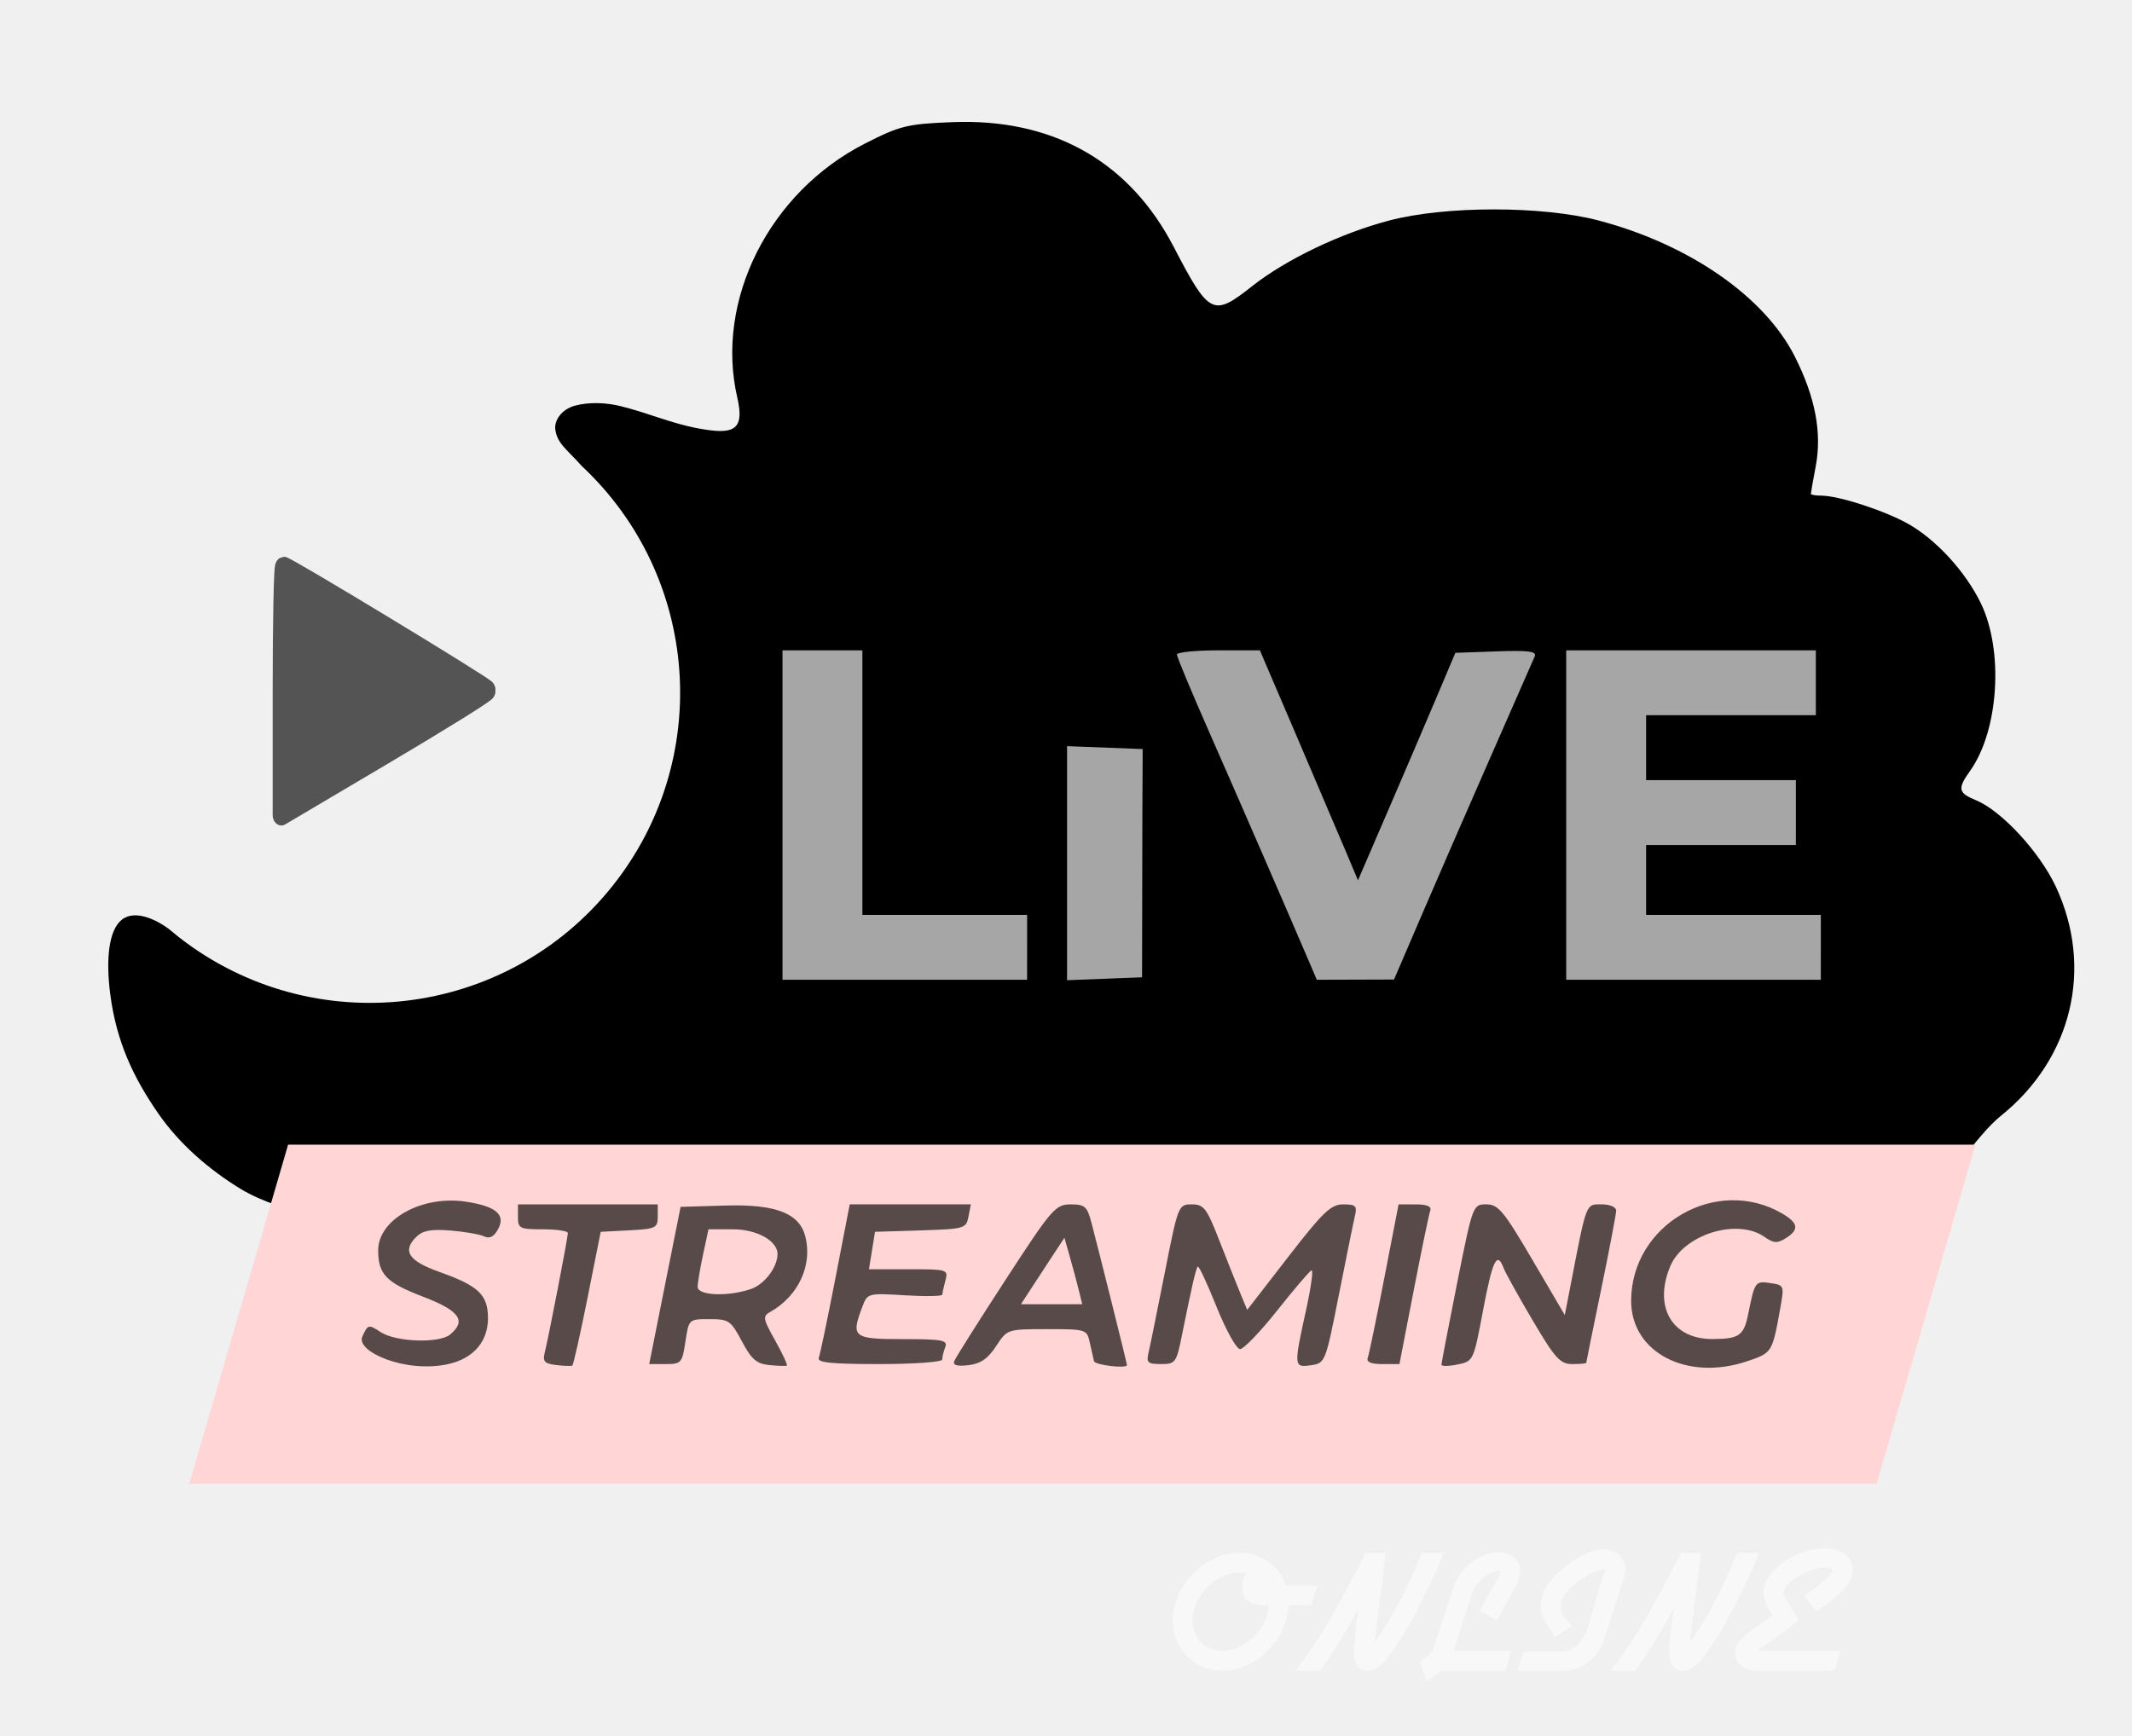
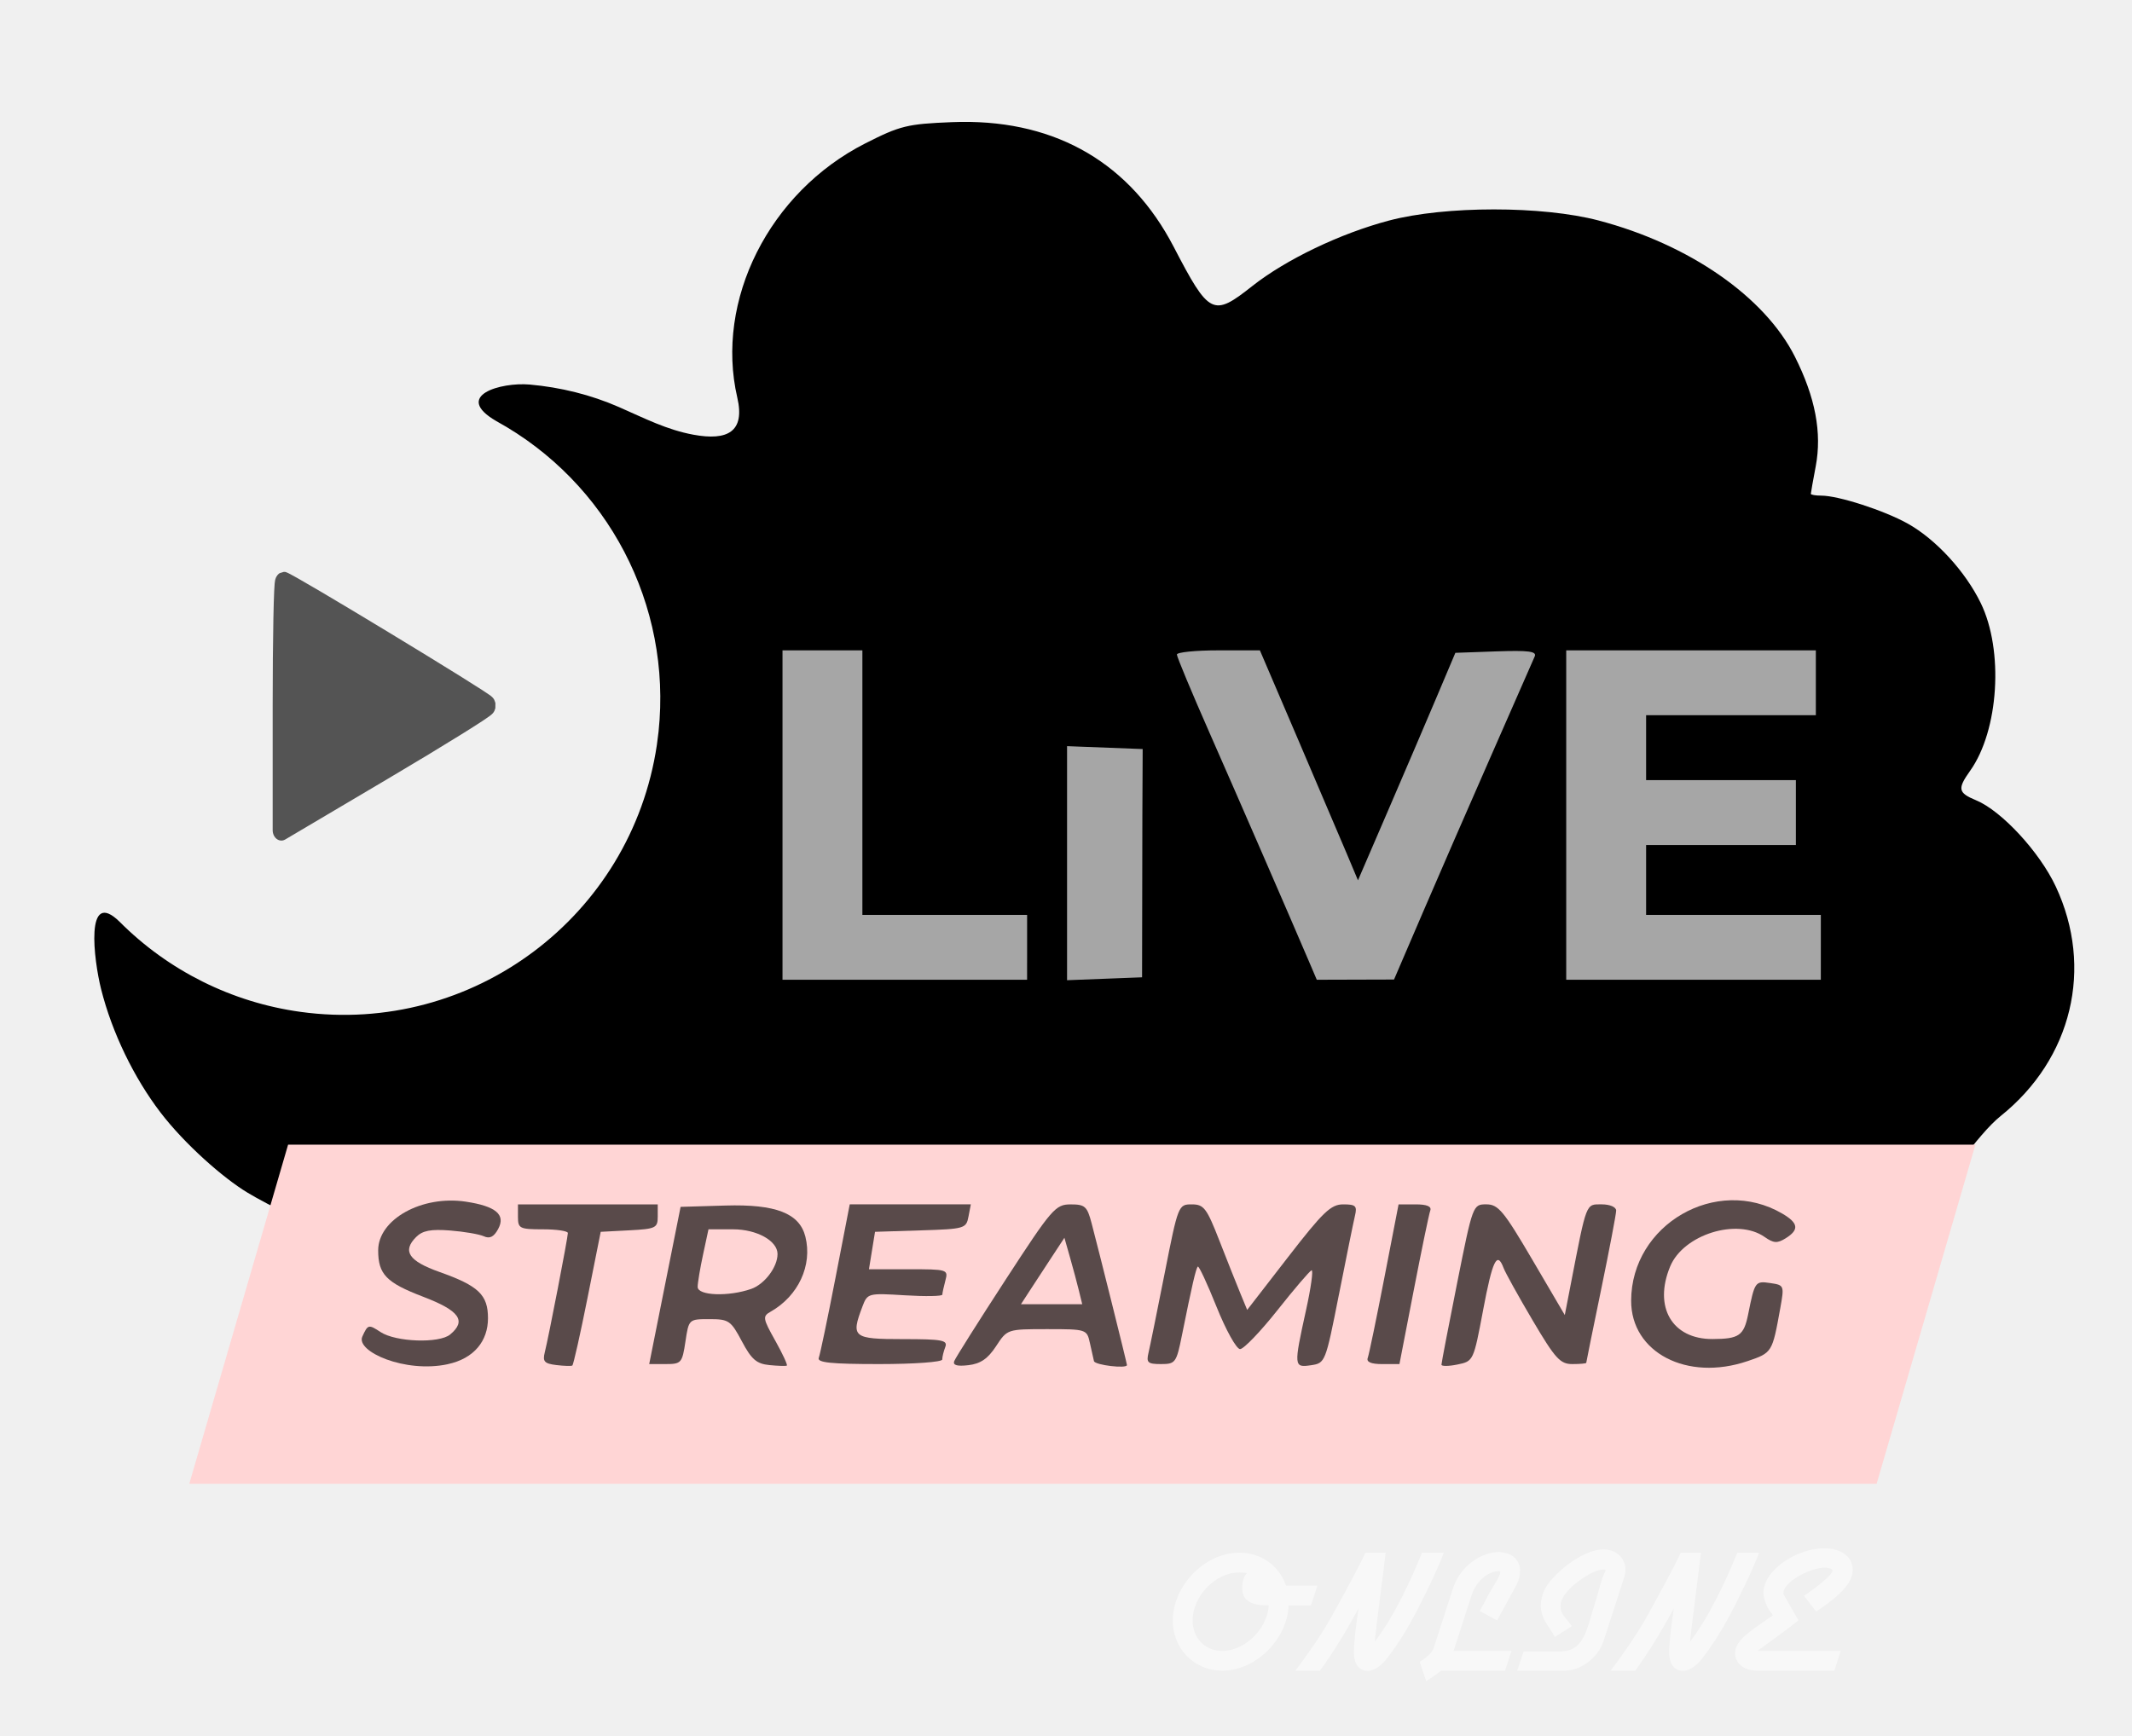
<svg xmlns="http://www.w3.org/2000/svg" width="113mm" height="92mm" viewBox="0 0 113 92" version="1.1" id="svg8">
  <defs id="defs2">
    <rect x="13.87" y="89.639" width="117.378" height="21.318" id="rect1138" />
    <rect x="25.258" y="-21.708" width="59.254" height="13.926" id="rect843" />
    <rect x="3.627" y="4.836" width="83.126" height="15.114" id="rect844" />
    <rect x="-11.374" y="-19.905" width="70.831" height="18.742" id="rect19" />
    <rect x="1.59" y="6.68" width="75.229" height="25.606" id="rect17" />
    <rect x="27.038" y="-42.624" width="99.881" height="34.672" id="rect850" />
    <rect x="3.599" y="7.423" width="94.243" height="34.413" id="rect835" />
  </defs>
  <g id="layer6">
-     <path id="path861" style="display:inline;fill:#000000;stroke:none;stroke-width:3.78;stroke-opacity:1" d="m 192.588,24.424 c -0.62,0.007 -1.245,0.024 -1.875,0.049 -8.971,0.36 -10.388,0.708 -17.389,4.262 -19.221,9.756 -30.143,31.467 -25.625,50.939 1.583,6.821 -1.027,7.418 -7.904,6.143 -5.295,-0.982 -9.942,-3.068 -15.432,-4.435 -2.958,-0.736 -6.369,-0.854 -9.144,-0.118 -2.775,0.736 -4.211,3.012 -3.98,4.788 0.369,2.828 2.394,4.037 5.327,7.343 23.676,22.165 26.331,58.807 6.1,84.154 -21.255,26.628 -59.984,31.184 -86.838,10.215 l -2.061,-1.682 c -2.234,-1.667 -6.607,-3.94 -9.316,-1.849 -2.71,2.091 -3.248,8.017 -2.381,14.837 1.237,9.731 4.709,16.89 9.6,23.973 4.232,6.129 10.107,11.22 16.455,15.117 4.398,2.7 10.515,4.457 14.5,5.428 103.492,25.2 313.672,10.212 319.533,2.91 7.739,-9.641 13.999,-19.193 18.637,-22.912 14.287,-11.459 18.652,-29.66 11.023,-45.961 -3.239,-6.922 -10.853,-15.165 -15.963,-17.281 -3.615,-1.497 -3.776,-2.287 -1.197,-5.908 5.754,-8.081 6.765,-24.129 2.119,-33.633 -3.107,-6.356 -8.986,-12.749 -14.621,-15.898 -4.715,-2.635 -13.879,-5.602 -17.307,-5.602 -1.153,0 -2.096,-0.163 -2.096,-0.363 0,-0.2 0.439,-2.675 0.975,-5.5 1.276,-6.726 -0.077,-13.85 -4.174,-21.982 -6.051,-12.012 -21.152,-22.492 -39.301,-27.275 -11.27,-2.97 -30.747,-2.967 -42,0.006 -9.745,2.575 -20.675,7.814 -27.416,13.143 -7.847,6.203 -8.596,5.826 -15.727,-7.889 -8.641,-16.62 -23.299,-25.231 -42.523,-25.018 z" transform="scale(0.2645833)" />
+     <path id="path861" style="display:inline;fill:#000000;stroke:none;stroke-width:3.78;stroke-opacity:1" d="m 192.588,24.424 c -0.62,0.007 -1.245,0.024 -1.875,0.049 -8.971,0.36 -10.388,0.708 -17.389,4.262 -19.221,9.756 -30.143,31.467 -25.625,50.939 1.583,6.821 -1.938,8.693 -8.815,7.418 -5.295,-0.982 -9.649,-3.229 -14.885,-5.529 -5.632,-2.474 -11.755,-3.974 -17.892,-4.516 -5.716,-0.505 -15.51,2.213 -6.671,7.33 22.36,12.303 35.164,36.813 32.49,62.193 l -0.342,2.693 c -5.118,34.373 -36.951,58.221 -71.377,53.473 -13.731,-1.894 -26.464,-8.236 -36.248,-18.055 -7.017,-6.887 -5.155,7.716 -3.711,13.478 2.212,8.824 6.653,17.86 11.877,24.701 4.876,6.387 12.618,13.178 17.417,16.072 4.419,2.665 13.349,7.034 17.334,8.004 103.492,25.2 309.421,6.862 315.282,-0.439 7.739,-9.641 13.999,-19.193 18.637,-22.912 14.287,-11.459 18.652,-29.66 11.023,-45.961 -3.239,-6.922 -10.853,-15.165 -15.963,-17.281 -3.615,-1.497 -3.776,-2.287 -1.197,-5.908 5.754,-8.081 6.765,-24.129 2.119,-33.633 -3.107,-6.356 -8.986,-12.749 -14.621,-15.898 -4.715,-2.635 -13.879,-5.602 -17.307,-5.602 -1.153,0 -2.096,-0.163 -2.096,-0.363 0,-0.2 0.439,-2.675 0.975,-5.5 1.276,-6.726 -0.077,-13.85 -4.174,-21.982 -6.051,-12.012 -21.152,-22.492 -39.301,-27.275 -11.27,-2.97 -30.747,-2.967 -42,0.006 -9.745,2.575 -20.675,7.814 -27.416,13.143 -7.847,6.203 -8.596,5.826 -15.727,-7.889 -8.641,-16.62 -23.299,-25.231 -42.523,-25.018 z" transform="scale(0.2645833)" />
  </g>
  <g id="layer5" style="display:inline">
    <path id="rect955" style="display:inline;fill:#ffd5d5;fill-opacity:1;stroke:none;stroke-width:0.3;stroke-linecap:square;stroke-dashoffset:10.809;stroke-opacity:1" d="M 15.27,60.678 H 104.701 L 99.464,78.658 H 10.032 Z" />
  </g>
  <g id="layer4" style="display:inline" />
  <g id="layer2" style="display:none">
    <path style="fill:#ffff00;stroke:none;stroke-width:0.265" d="m 16.968,51.486 c -2.91,-0.281 -5.936,-1.658 -8.449,-3.845 -1.541,-1.341 -2.592,-2.734 -3.566,-4.727 -1.732,-3.543 -2.34,-9.003 -0.172,-13.573 1.057,-2.228 2.781,-4.342 4.751,-5.827 1.725,-1.3 4.67,-2.588 6.744,-2.949 1.223,-0.213 4.445,-0.136 5.819,0.139 1.909,0.382 3.496,1.042 5.194,2.16 6.063,3.99 8.596,11.129 6.366,17.939 -1.345,4.104 -4.256,7.416 -8.165,9.288 -1.768,0.847 -3.195,1.219 -5.357,1.399 -1.302,0.108 -2.014,0.107 -3.165,-0.004 z" id="path888" />
  </g>
  <g id="layer7" style="opacity:0.65">
    <path style="display:inline;fill:#000000;stroke:none;stroke-width:1;stroke-opacity:1" d="m 41.089,71.068 c -0.662,-1.183 -0.679,-1.289 -0.244,-1.535 1.471,-0.835 2.223,-2.458 1.842,-3.975 -0.312,-1.242 -1.568,-1.731 -4.244,-1.651 l -2.37,0.07 -0.832,4.167 -0.832,4.167 h 0.871 c 0.829,0 0.879,-0.057 1.049,-1.191 0.179,-1.191 0.179,-1.191 1.273,-1.191 1.026,0 1.134,0.074 1.719,1.176 0.509,0.96 0.777,1.191 1.455,1.259 0.457,0.046 0.874,0.058 0.927,0.028 0.053,-0.03 -0.223,-0.626 -0.614,-1.325 z" id="path1085" />
    <path style="display:inline;fill:#000000;stroke:none;stroke-width:1;stroke-opacity:1" d="m 52.793,71.363 c 0.593,-0.904 0.593,-0.904 2.702,-0.904 2.086,0 2.111,0.008 2.27,0.728 0.088,0.4 0.186,0.835 0.217,0.967 0.05,0.212 1.749,0.414 1.749,0.208 -2.1e-5,-0.088 -1.446,-5.886 -1.876,-7.525 -0.233,-0.887 -0.351,-0.992 -1.11,-0.991 -0.804,0.002 -0.99,0.217 -3.449,3.997 -1.429,2.198 -2.654,4.138 -2.72,4.312 -0.083,0.217 0.152,0.284 0.752,0.214 0.642,-0.075 1.03,-0.341 1.466,-1.006 z" id="path1089" />
  </g>
  <g id="layer3" style="display:inline;opacity:0.65">
-     <path id="path1111" style="fill:#000000;stroke:none;stroke-width:1.411;stroke-opacity:1" d="m 18.701,28.682 c -8.53e-4,-10e-7 -0.343,0.087 -0.344,0.088 -4.25e-4,2.32e-4 -0.081,0.051 -0.111,0.076 -0.03,0.025 -0.054,0.048 -0.074,0.07 -0.082,0.089 -0.108,0.149 -0.129,0.193 -0.041,0.089 -0.048,0.13 -0.057,0.17 -0.018,0.08 -0.025,0.137 -0.033,0.207 -0.016,0.14 -0.027,0.315 -0.039,0.537 -0.024,0.444 -0.047,1.069 -0.064,1.84 -0.036,1.542 -0.059,3.662 -0.059,5.994 v 8.465 a 0.712,0.712 0 0 0 1.027,0.639 l 8.445,-4.164 c 2.326,-1.147 4.436,-2.211 5.965,-3.004 0.764,-0.396 1.382,-0.723 1.816,-0.963 0.217,-0.12 0.387,-0.217 0.516,-0.297 0.065,-0.04 0.117,-0.074 0.178,-0.119 0.03,-0.023 0.06,-0.043 0.115,-0.1 0.027,-0.028 0.063,-0.064 0.111,-0.146 0.024,-0.041 0.074,-0.181 0.074,-0.182 2.71e-4,-0.001 0.004,-0.345 0.004,-0.346 -1.84e-4,-7.73e-4 -0.071,-0.187 -0.102,-0.232 -0.03,-0.045 -0.055,-0.073 -0.074,-0.094 -0.039,-0.042 -0.062,-0.06 -0.082,-0.076 -0.04,-0.033 -0.065,-0.051 -0.092,-0.068 -0.054,-0.036 -0.109,-0.068 -0.176,-0.107 -0.134,-0.078 -0.315,-0.179 -0.543,-0.303 -0.457,-0.247 -1.099,-0.584 -1.869,-0.984 -1.54,-0.8 -3.588,-1.845 -5.646,-2.885 -2.058,-1.04 -4.126,-2.075 -5.703,-2.85 -0.789,-0.387 -1.455,-0.709 -1.939,-0.938 -0.242,-0.114 -0.438,-0.204 -0.588,-0.27 -0.075,-0.033 -0.136,-0.059 -0.195,-0.082 -0.03,-0.011 -0.059,-0.021 -0.098,-0.033 -0.039,-0.012 -0.053,-0.037 -0.234,-0.037 z" transform="matrix(0.6468507,0,0,0.7760841,2.94391,7.257019)" />
+     <path id="path1111" style="fill:#000000;stroke:none;stroke-width:1.411;stroke-opacity:1" d="m 18.701,28.682 c -8.53e-4,-10e-7 -0.343,0.087 -0.344,0.088 -4.25e-4,2.32e-4 -0.081,0.051 -0.111,0.076 -0.03,0.025 -0.054,0.048 -0.074,0.07 -0.082,0.089 -0.108,0.149 -0.129,0.193 -0.041,0.089 -0.048,0.13 -0.057,0.17 -0.018,0.08 -0.025,0.137 -0.033,0.207 -0.016,0.14 -0.027,0.315 -0.039,0.537 -0.024,0.444 -0.047,1.069 -0.064,1.84 -0.036,1.542 -0.059,3.662 -0.059,5.994 v 8.465 a 0.712,0.712 0 0 0 1.027,0.639 l 8.445,-4.164 c 2.326,-1.147 4.436,-2.211 5.965,-3.004 0.764,-0.396 1.382,-0.723 1.816,-0.963 0.217,-0.12 0.387,-0.217 0.516,-0.297 0.065,-0.04 0.117,-0.074 0.178,-0.119 0.03,-0.023 0.06,-0.043 0.115,-0.1 0.027,-0.028 0.063,-0.064 0.111,-0.146 0.024,-0.041 0.074,-0.181 0.074,-0.182 2.71e-4,-0.001 0.004,-0.345 0.004,-0.346 -1.84e-4,-7.73e-4 -0.071,-0.187 -0.102,-0.232 -0.03,-0.045 -0.055,-0.073 -0.074,-0.094 -0.039,-0.042 -0.062,-0.06 -0.082,-0.076 -0.04,-0.033 -0.065,-0.051 -0.092,-0.068 -0.054,-0.036 -0.109,-0.068 -0.176,-0.107 -0.134,-0.078 -0.315,-0.179 -0.543,-0.303 -0.457,-0.247 -1.099,-0.584 -1.869,-0.984 -1.54,-0.8 -3.588,-1.845 -5.646,-2.885 -2.058,-1.04 -4.126,-2.075 -5.703,-2.85 -0.789,-0.387 -1.455,-0.709 -1.939,-0.938 -0.242,-0.114 -0.438,-0.204 -0.588,-0.27 -0.075,-0.033 -0.136,-0.059 -0.195,-0.082 -0.03,-0.011 -0.059,-0.021 -0.098,-0.033 -0.039,-0.012 -0.053,-0.037 -0.234,-0.037 z" transform="matrix(0.6468507,0,0,0.7760841,2.94391,8.057019)" />
    <path style="fill:#ffffff;stroke:none;stroke-width:1;stroke-opacity:1" d="M 96.508,50.218 V 48.499 H 91.878 87.247 V 46.647 44.795 h 3.969 3.969 v -1.72 -1.72 h -3.969 -3.969 V 39.635 37.915 h 4.498 4.498 v -1.72 -1.72 h -6.615 -6.615 v 8.731 8.731 h 6.747 6.747 z" id="path1109" />
    <path style="fill:#ffffff;stroke:none;stroke-width:1;stroke-opacity:1" d="m 75.389,48.427 c 0.827,-1.925 2.472,-5.703 3.656,-8.395 1.184,-2.692 2.219,-5.049 2.299,-5.237 0.115,-0.267 -0.33,-0.325 -2.03,-0.265 l -2.177,0.077 -1.007,2.381 c -0.554,1.31 -1.716,4.023 -2.581,6.029 L 71.975,46.666 71.387,45.267 c -0.323,-0.769 -1.493,-3.512 -2.599,-6.095 l -2.011,-4.696 h -2.2 c -1.21,0 -2.2,0.1 -2.2,0.222 0,0.122 0.782,1.998 1.738,4.167 1.522,3.455 4.22,9.659 5.31,12.213 l 0.367,0.86 2.047,-0.006 2.047,-0.006 1.504,-3.5 z" id="path1107" />
    <path style="fill:#ffffff;stroke:none;stroke-width:1;stroke-opacity:1" d="m 60.548,43.207 0.016,-3.499 -2.004,-0.077 -2.004,-0.077 0,3.654 v 8.754 l 1.988,-0.077 1.988,-0.077 0.016,-8.599 z" id="path1105" />
    <path style="fill:#ffffff;stroke:none;stroke-width:1;stroke-opacity:1" d="M 54.439,50.218 V 48.499 H 50.073 45.708 v -7.011 -7.011 h -2.117 -2.117 v 8.731 8.731 h 6.482 6.482 z" id="path1103" />
    <path style="fill:#000000;stroke:none;stroke-width:1;stroke-opacity:1" d="m 74.929,68.409 c 0.416,-2.146 0.81,-4.051 0.877,-4.233 0.082,-0.223 -0.171,-0.331 -0.779,-0.331 h -0.9 l -0.756,3.903 c -0.416,2.146 -0.81,4.051 -0.877,4.233 -0.082,0.223 0.171,0.331 0.779,0.331 h 0.9 z" id="path1101" />
    <path style="fill:#000000;stroke:none;stroke-width:1;stroke-opacity:1" d="m 49.941,72.068 c 0,-0.134 0.072,-0.431 0.161,-0.661 0.139,-0.363 -0.16,-0.419 -2.249,-0.419 -2.648,0 -2.763,-0.094 -2.14,-1.734 0.266,-0.7 0.299,-0.708 2.249,-0.589 1.088,0.067 1.981,0.051 1.983,-0.035 0.002,-0.086 0.075,-0.424 0.163,-0.751 0.156,-0.581 0.108,-0.595 -1.946,-0.595 H 46.056 l 0.161,-0.992 0.161,-0.992 2.414,-0.076 c 2.33,-0.073 2.419,-0.098 2.539,-0.728 l 0.125,-0.652 h -3.209 -3.209 l -0.757,3.903 c -0.416,2.146 -0.814,4.051 -0.884,4.233 -0.097,0.254 0.649,0.331 3.209,0.331 1.849,0 3.336,-0.108 3.336,-0.243 z" id="path1099" />
    <path style="fill:#000000;stroke:none;stroke-width:1;stroke-opacity:1" d="M 92.626,72.154 C 93.93,71.709 93.934,71.702 94.356,69.359 c 0.219,-1.215 0.212,-1.234 -0.53,-1.343 -0.797,-0.117 -0.822,-0.081 -1.169,1.649 -0.228,1.138 -0.48,1.314 -1.89,1.319 -2.144,0.008 -3.138,-1.697 -2.245,-3.848 0.704,-1.695 3.549,-2.584 5.006,-1.563 0.478,0.335 0.672,0.347 1.117,0.069 0.729,-0.455 0.678,-0.808 -0.189,-1.313 -3.481,-2.028 -7.994,0.578 -8.002,4.622 -0.005,2.751 2.967,4.294 6.17,3.203 z" id="path1097" />
    <path style="fill:#000000;stroke:none;stroke-width:1;stroke-opacity:1" d="m 78.606,69.458 c 0.501,-2.66 0.741,-3.156 1.087,-2.24 0.096,0.255 0.79,1.505 1.541,2.778 1.197,2.028 1.458,2.315 2.103,2.315 0.405,0 0.736,-0.03 0.737,-0.066 5.29e-4,-0.036 0.357,-1.793 0.793,-3.903 0.435,-2.11 0.792,-3.985 0.793,-4.167 5.29e-4,-0.189 -0.329,-0.331 -0.771,-0.331 -0.843,0 -0.785,-0.15 -1.627,4.191 l -0.325,1.677 -1.721,-2.934 c -1.518,-2.587 -1.806,-2.934 -2.437,-2.934 -0.712,0 -0.719,0.02 -1.547,4.167 -0.458,2.292 -0.832,4.241 -0.832,4.332 1e-4,0.091 0.382,0.087 0.849,-0.009 0.844,-0.173 0.851,-0.188 1.358,-2.877 z" id="path1095" />
    <path style="fill:#000000;stroke:none;stroke-width:1;stroke-opacity:1" d="m 70.962,68.648 c 0.392,-1.987 0.777,-3.881 0.855,-4.208 0.122,-0.512 0.036,-0.595 -0.621,-0.595 -0.656,0 -1.066,0.392 -2.928,2.797 l -2.165,2.797 -0.363,-0.879 c -0.2,-0.483 -0.7,-1.742 -1.112,-2.797 -0.672,-1.723 -0.821,-1.918 -1.463,-1.918 -0.707,0 -0.722,0.039 -1.433,3.638 -0.395,2.001 -0.782,3.906 -0.86,4.233 -0.123,0.518 -0.037,0.595 0.662,0.595 0.766,0 0.818,-0.07 1.11,-1.521 0.536,-2.66 0.74,-3.544 0.842,-3.646 0.055,-0.055 0.503,0.907 0.996,2.137 0.493,1.23 1.053,2.236 1.244,2.236 0.191,0 1.078,-0.923 1.972,-2.051 0.893,-1.128 1.71,-2.084 1.815,-2.125 0.105,-0.041 -0.026,0.911 -0.292,2.117 -0.656,2.983 -0.65,3.049 0.266,2.914 0.753,-0.111 0.768,-0.148 1.474,-3.724 z" id="path1093" />
    <path style="fill:#000000;stroke:none;stroke-width:1;stroke-opacity:1" d="m 31.138,68.812 0.701,-3.512 1.511,-0.079 c 1.405,-0.074 1.511,-0.125 1.511,-0.728 v -0.648 h -3.704 -3.704 v 0.661 c 0,0.617 0.088,0.661 1.323,0.661 0.728,0 1.323,0.089 1.322,0.198 -0.001,0.245 -1.02,5.515 -1.223,6.32 -0.123,0.488 -0.023,0.6 0.604,0.677 0.413,0.051 0.798,0.062 0.855,0.027 0.057,-0.036 0.419,-1.646 0.804,-3.578 z" id="path1083" />
    <path style="fill:#000000;stroke:none;stroke-width:1;stroke-opacity:1" d="m 23.725,72.318 c 1.419,-0.304 2.139,-1.247 2.139,-2.436 0,-1.244 -0.497,-1.718 -2.572,-2.454 -1.631,-0.579 -1.983,-1.106 -1.236,-1.853 0.341,-0.341 0.779,-0.425 1.799,-0.345 0.741,0.058 1.547,0.196 1.791,0.307 0.315,0.143 0.535,0.03 0.761,-0.393 0.405,-0.757 -0.127,-1.203 -1.721,-1.443 -2.328,-0.349 -4.642,0.938 -4.642,2.582 0,1.269 0.428,1.711 2.377,2.456 1.934,0.739 2.317,1.274 1.438,2.004 -0.58,0.481 -2.877,0.402 -3.685,-0.127 -0.641,-0.42 -0.674,-0.412 -0.969,0.235 -0.361,0.793 2.267,1.951 4.521,1.468 z" id="path1081" />
  </g>
  <g id="layer8" style="display:inline;opacity:1">
    <path style="display:inline;opacity:1;fill:#ffd5d5;fill-opacity:1;stroke:none;stroke-width:1;stroke-opacity:1" d="m 36.977,68.223 c 0,-0.211 0.129,-0.985 0.287,-1.72 l 0.287,-1.336 h 1.301 c 1.261,0 2.359,0.61 2.359,1.31 0,0.693 -0.688,1.604 -1.399,1.851 -1.203,0.419 -2.834,0.358 -2.834,-0.106 z" id="path1087" />
    <path style="display:inline;fill:#ffd5d5;fill-opacity:1;stroke:none;stroke-width:1;stroke-opacity:1" d="m 54.586,68.409 c 0.26,-0.4 0.777,-1.192 1.151,-1.76 l 0.679,-1.033 0.294,1.033 c 0.162,0.568 0.374,1.36 0.472,1.76 l 0.178,0.728 h -1.623 -1.623 z" id="path1091" />
  </g>
  <g id="layer1" style="opacity:0.843">
    <g aria-label="ONLINE" transform="translate(47.6565,-10.51549)" id="text1136" style="font-style:normal;font-variant:normal;font-weight:normal;font-stretch:normal;font-size:10.583px;line-height:1.25;font-family:'Airstream NF';-inkscape-font-specification:'Airstream NF, Normal';font-variant-ligatures:normal;font-variant-caps:normal;font-variant-numeric:normal;font-variant-east-asian:normal;white-space:pre;shape-inside:url(#rect1138);opacity:0.65;fill:#ffffff;fill-opacity:1;stroke:none">
      <path d="m 22.166,94.57 h -1.662 c -0.36,-1.079 -1.355,-1.746 -2.466,-1.746 -1.884,0 -3.535,1.799 -3.535,3.598 0,1.439 1.079,2.656 2.635,2.656 1.789,0 3.44,-1.693 3.503,-3.461 h 1.185 z m -2.572,1.048 c -0.085,1.238 -1.238,2.413 -2.476,2.413 -0.931,0 -1.566,-0.709 -1.566,-1.609 0,-1.27 1.185,-2.551 2.487,-2.551 0.127,0 0.243,0.011 0.402,0.032 -0.254,0.254 -0.254,0.603 -0.254,0.836 0,0.825 0.857,0.878 1.408,0.878 z" style="font-style:normal;font-variant:normal;font-weight:normal;font-stretch:normal;font-size:10.583px;font-family:'Airstream NF';-inkscape-font-specification:'Airstream NF, Normal';font-variant-ligatures:normal;font-variant-caps:normal;font-variant-numeric:normal;font-variant-east-asian:normal;fill:#ffffff;fill-opacity:1" id="path867" />
      <path d="m 28.866,92.824 h -1.154 c -0.603,1.503 -1.482,3.376 -2.508,4.731 0.127,-1.154 0.307,-2.529 0.455,-3.694 l 0.127,-1.037 H 24.717 c -0.54,1.132 -1.185,2.275 -1.778,3.355 -0.603,1.101 -1.492,2.307 -1.937,2.9 h 1.302 c 0.688,-0.942 1.418,-2.138 2.043,-3.302 -0.116,0.836 -0.243,1.693 -0.243,2.36 0,0.413 0.159,0.952 0.741,0.952 0.413,0 0.868,-0.444 1.027,-0.688 0.952,-1.206 1.64,-2.603 2.318,-4.011 0.243,-0.508 0.508,-1.111 0.677,-1.566 z" style="font-style:normal;font-variant:normal;font-weight:normal;font-stretch:normal;font-size:10.583px;font-family:'Airstream NF';-inkscape-font-specification:'Airstream NF, Normal';font-variant-ligatures:normal;font-variant-caps:normal;font-variant-numeric:normal;font-variant-east-asian:normal;fill:#ffffff;fill-opacity:1" id="path869" />
      <path d="m 32.686,94.592 c 0.159,-0.286 0.222,-0.561 0.222,-0.825 0,-0.614 -0.508,-0.974 -1.143,-0.974 -0.815,0 -2,0.646 -2.413,1.937 l -1.027,3.164 c -0.085,0.254 -0.381,0.497 -0.73,0.72 l 0.339,1.016 c 0.265,-0.159 0.55,-0.36 0.783,-0.55 h 3.397 l 0.339,-1.048 h -3.069 l 0.963,-2.974 c 0.233,-0.72 0.878,-1.259 1.45,-1.259 0.042,0 0.064,0.032 0.064,0.064 0,0.212 -0.466,0.889 -0.593,1.132 -0.159,0.317 -0.328,0.614 -0.497,0.921 l 0.921,0.497 z" style="font-style:normal;font-variant:normal;font-weight:normal;font-stretch:normal;font-size:10.583px;font-family:'Airstream NF';-inkscape-font-specification:'Airstream NF, Normal';font-variant-ligatures:normal;font-variant-caps:normal;font-variant-numeric:normal;font-variant-east-asian:normal;fill:#ffffff;fill-opacity:1" id="path871" />
      <path d="m 38.422,94.137 c 0.042,-0.138 0.074,-0.254 0.074,-0.413 0,-0.466 -0.339,-1.069 -1.175,-1.069 -1.185,0 -2.783,1.408 -3.122,2.159 -0.127,0.275 -0.19,0.529 -0.19,0.804 0,0.646 0.349,1.005 0.751,1.672 l 0.889,-0.571 c -0.36,-0.529 -0.593,-0.593 -0.593,-1.09 0,-0.72 1.206,-1.471 1.238,-1.492 0.286,-0.169 0.646,-0.423 1.079,-0.423 0.021,0 0.074,0.011 0.074,0.053 -0.265,0.529 -0.381,1.185 -0.571,1.757 -0.349,1.037 -0.497,2.275 -1.439,2.487 -0.148,0.042 -0.36,0.053 -0.571,0.053 h -1.767 l -0.339,1.016 h 2.508 c 0.868,0 1.778,-0.698 2.053,-1.535 0.36,-1.122 0.741,-2.254 1.101,-3.408 z" style="font-style:normal;font-variant:normal;font-weight:normal;font-stretch:normal;font-size:10.583px;font-family:'Airstream NF';-inkscape-font-specification:'Airstream NF, Normal';font-variant-ligatures:normal;font-variant-caps:normal;font-variant-numeric:normal;font-variant-east-asian:normal;fill:#ffffff;fill-opacity:1" id="path873" />
      <path d="M 45.577,92.824 H 44.423 c -0.603,1.503 -1.482,3.376 -2.508,4.731 0.127,-1.154 0.307,-2.529 0.455,-3.694 l 0.127,-1.037 h -1.069 c -0.54,1.132 -1.185,2.275 -1.778,3.355 -0.603,1.101 -1.492,2.307 -1.937,2.9 h 1.302 c 0.688,-0.942 1.418,-2.138 2.043,-3.302 -0.116,0.836 -0.243,1.693 -0.243,2.36 0,0.413 0.159,0.952 0.741,0.952 0.413,0 0.868,-0.444 1.027,-0.688 0.952,-1.206 1.64,-2.603 2.318,-4.011 0.243,-0.508 0.508,-1.111 0.677,-1.566 z" style="font-style:normal;font-variant:normal;font-weight:normal;font-stretch:normal;font-size:10.583px;font-family:'Airstream NF';-inkscape-font-specification:'Airstream NF, Normal';font-variant-ligatures:normal;font-variant-caps:normal;font-variant-numeric:normal;font-variant-east-asian:normal;fill:#ffffff;fill-opacity:1" id="path875" />
      <path d="m 49.037,92.591 c -1.418,0 -3.228,1.122 -3.228,2.381 0.021,0.37 0.233,0.868 0.455,1.09 l 0.042,0.085 c -1.005,0.73 -2,1.249 -2,2.011 0,0.487 0.423,0.921 1.175,0.921 h 4.085 l 0.339,-1.048 H 45.492 c 0.72,-0.54 1.471,-1.048 2.17,-1.619 l -0.783,-1.376 c -0.011,-0.032 -0.011,-0.053 -0.011,-0.085 0,-0.392 0.677,-0.815 0.815,-0.889 0.423,-0.243 0.974,-0.444 1.355,-0.444 0.116,0 0.434,0.021 0.434,0.159 0,0.222 -0.921,0.931 -1.249,1.154 l -0.265,0.18 0.646,0.836 c 0.593,-0.413 1.937,-1.281 1.937,-2.191 0,-0.804 -0.73,-1.164 -1.503,-1.164 z" style="font-style:normal;font-variant:normal;font-weight:normal;font-stretch:normal;font-size:10.583px;font-family:'Airstream NF';-inkscape-font-specification:'Airstream NF, Normal';font-variant-ligatures:normal;font-variant-caps:normal;font-variant-numeric:normal;font-variant-east-asian:normal;fill:#ffffff;fill-opacity:1" id="path877" />
    </g>
  </g>
  <g id="layer9" style="display:inline" />
</svg>
